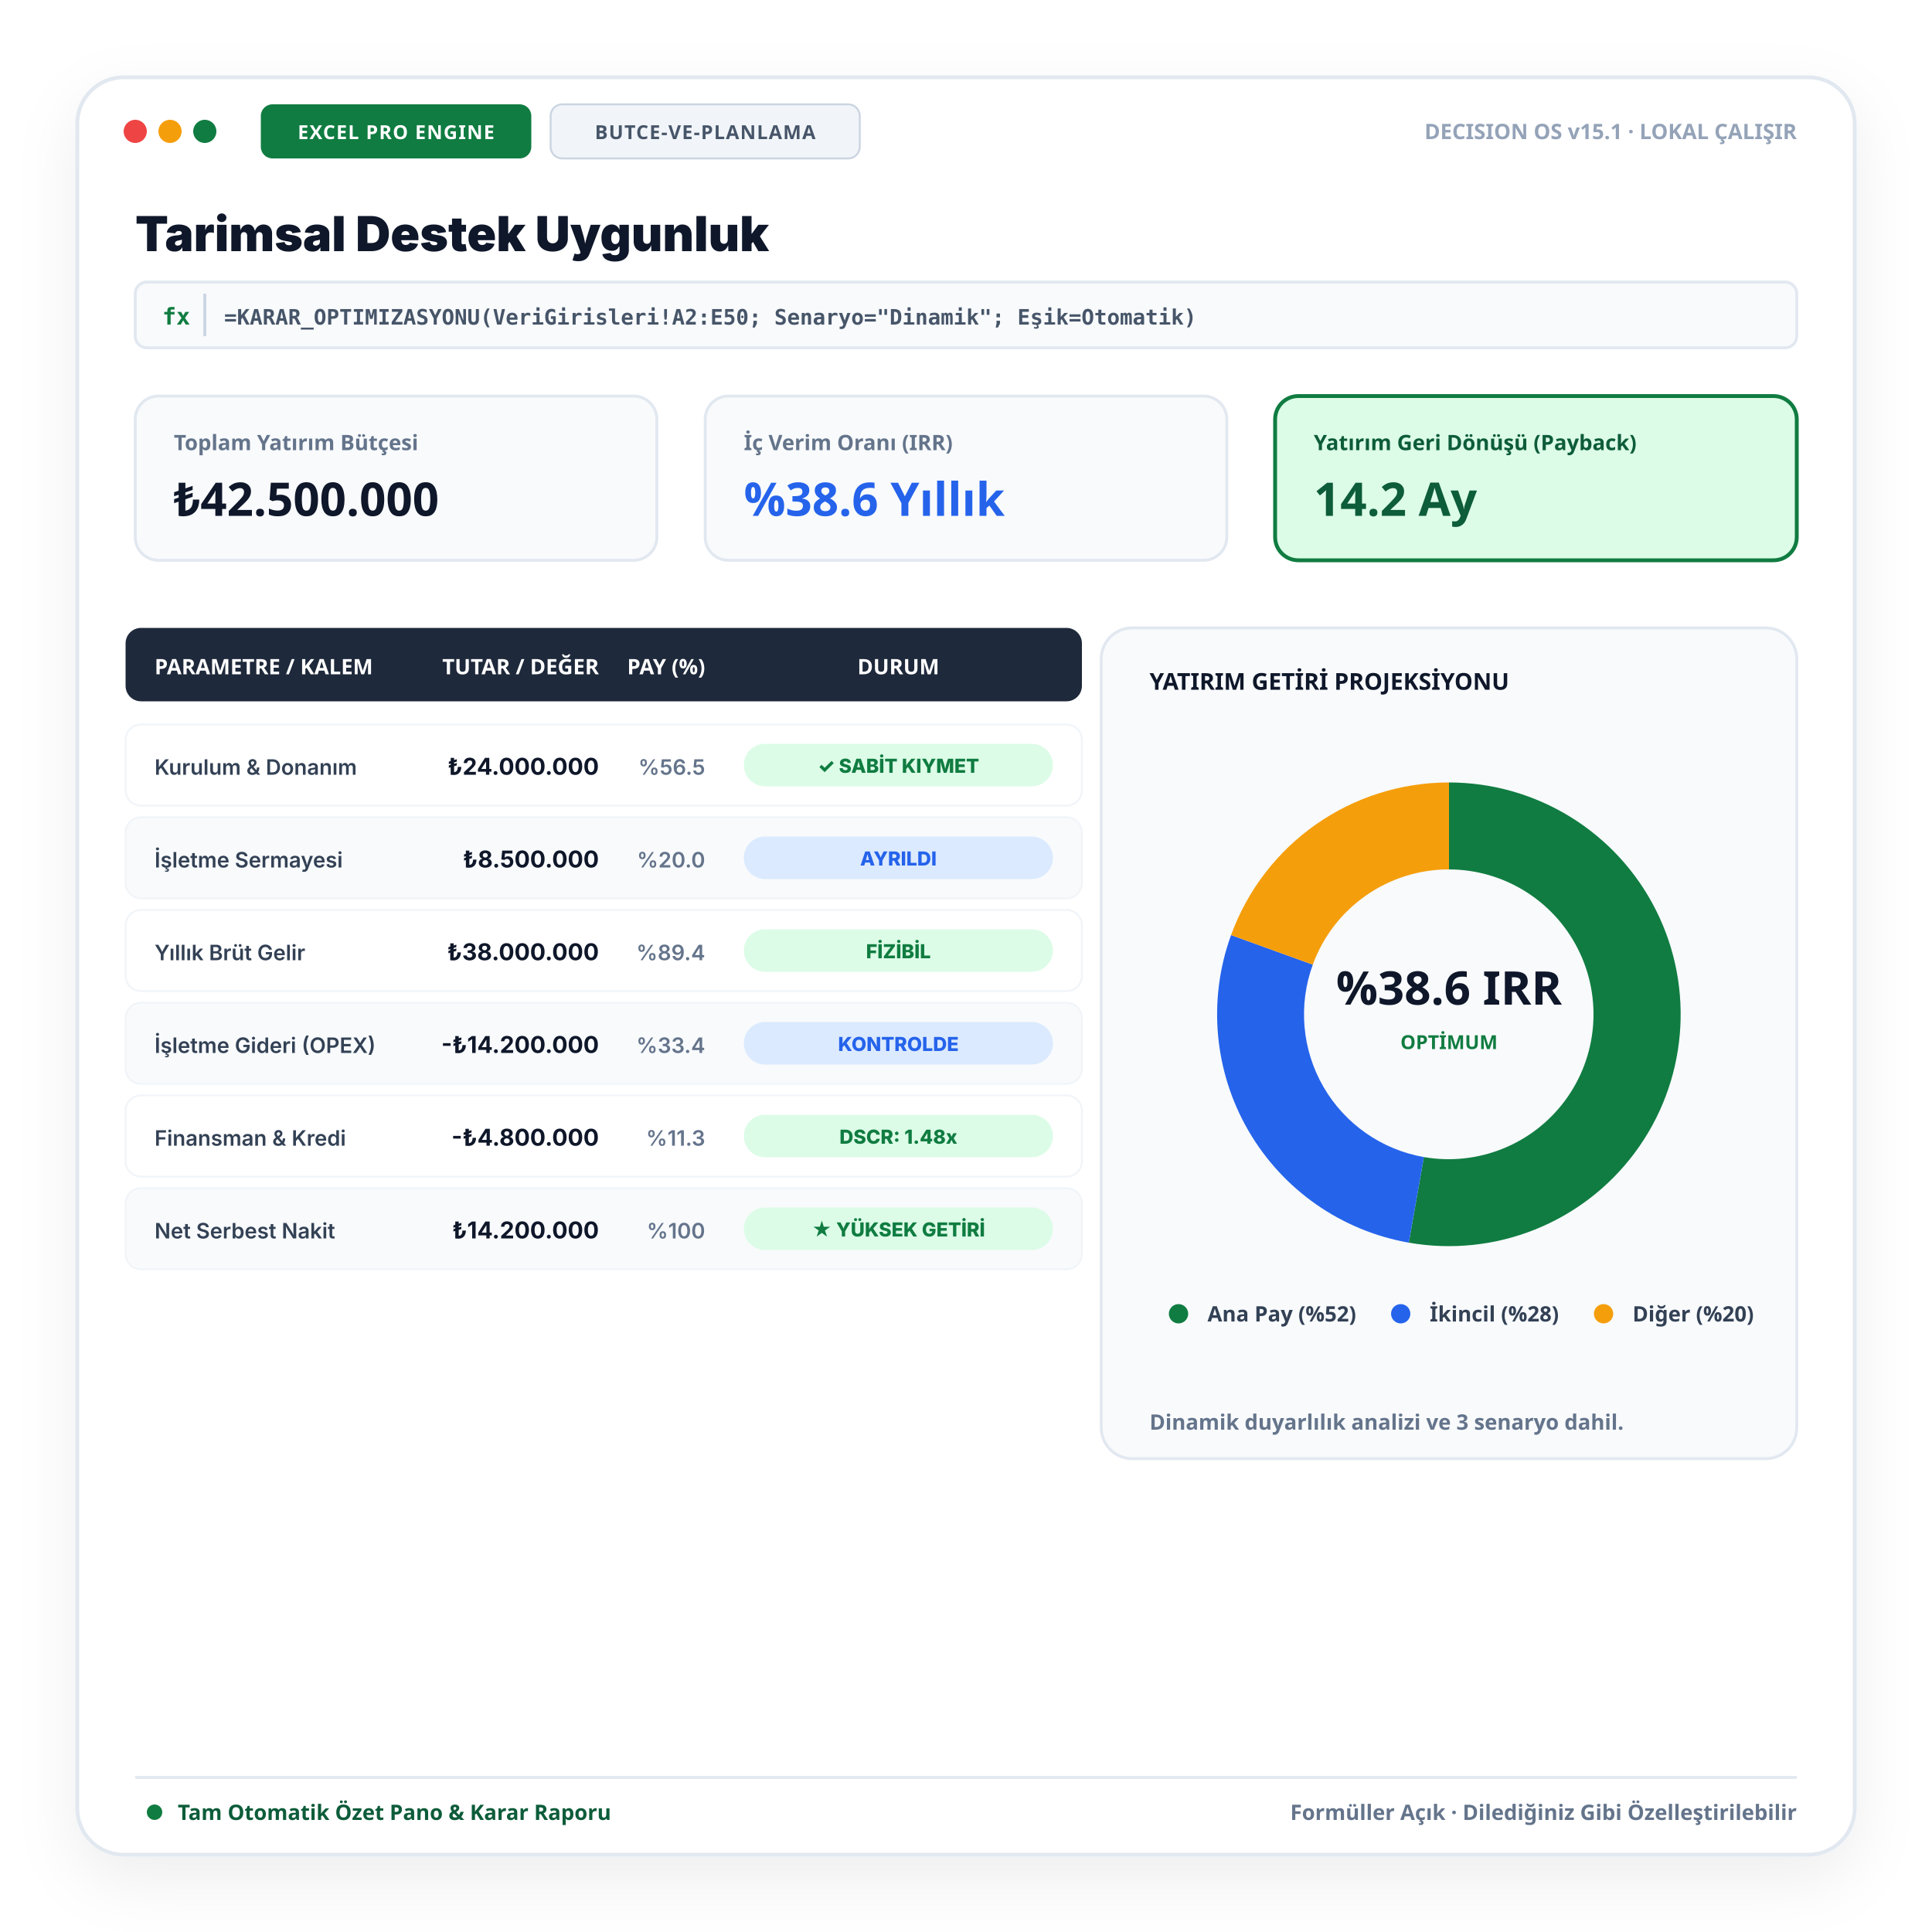
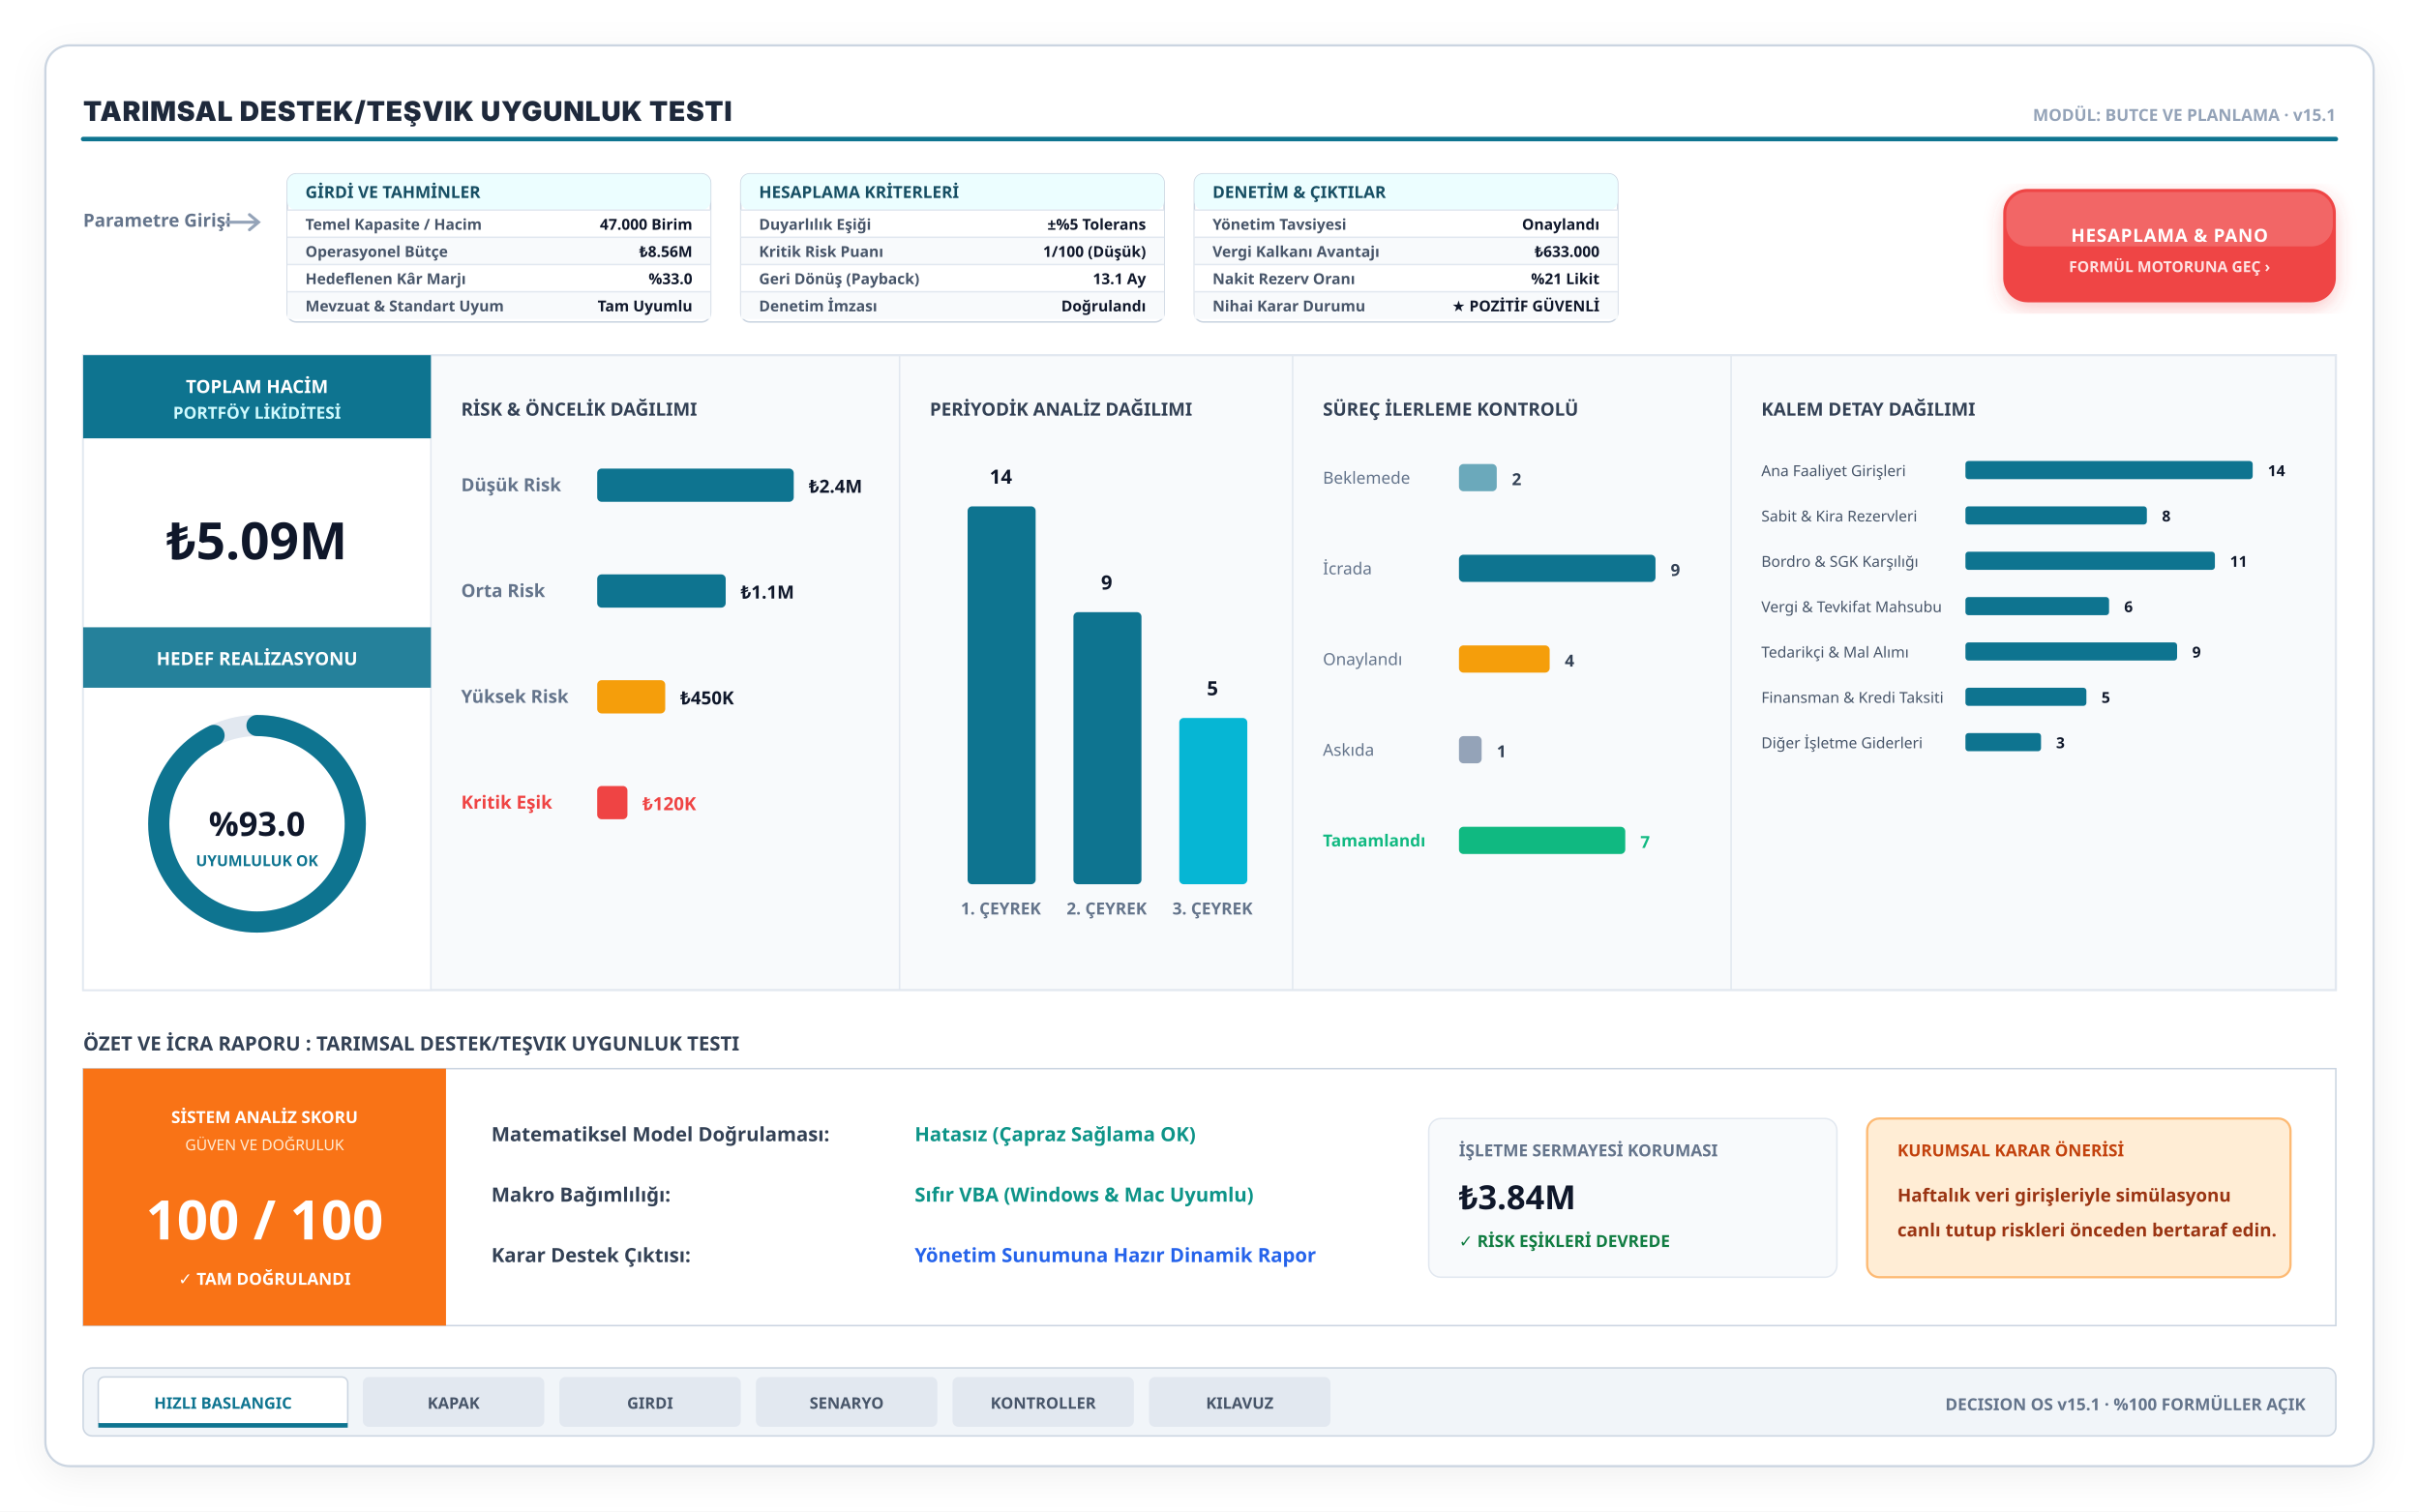
- <svg xmlns="http://www.w3.org/2000/svg" viewBox="0 0 1000 1000" width="100%" height="100%">
+ <svg xmlns="http://www.w3.org/2000/svg" viewBox="0 0 1600 1000" width="100%" height="100%">
  <defs>
-     <filter id="softCard" x="-10%" y="-10%" width="120%" height="120%">
-       <feDropShadow dx="0" dy="12" stdDeviation="16" flood-color="#0f172a" flood-opacity="0.07" />
+     <filter id="cardShadow" x="-5%" y="-5%" width="110%" height="110%">
+       <feDropShadow dx="0" dy="6" stdDeviation="12" flood-color="#0f172a" flood-opacity="0.06" />
+     </filter>
+     <filter id="btnShadow" x="-10%" y="-10%" width="120%" height="120%">
+       <feDropShadow dx="0" dy="4" stdDeviation="6" flood-color="#ef4444" flood-opacity="0.3" />
    </filter>
  </defs>
-   <rect width="1000" height="1000" fill="#ffffff" />
-   <rect x="40" y="40" width="920" height="920" rx="24" fill="#ffffff" stroke="#e2e8f0" stroke-width="2" filter="url(#softCard)" />
-   <g transform="translate(70, 68)">
-     <circle cx="0" cy="0" r="6" fill="#ef4444" />
-     <circle cx="18" cy="0" r="6" fill="#f59e0b" />
-     <circle cx="36" cy="0" r="6" fill="#107c41" />
-     <rect x="65" y="-14" width="140" height="28" rx="6" fill="#107c41" />
-     <text x="135" y="4" font-family="system-ui" font-size="10" font-weight="800" fill="#ffffff" text-anchor="middle" letter-spacing="0.5">EXCEL PRO ENGINE</text>
-     <rect x="215" y="-14" width="160" height="28" rx="6" fill="#f1f5f9" stroke="#cbd5e1" stroke-width="1" />
-     <text x="295" y="4" font-family="system-ui" font-size="10" font-weight="700" fill="#475569" text-anchor="middle" letter-spacing="0.5">BUTCE-VE-PLANLAMA</text>
-     <text x="860" y="4" font-family="system-ui" font-size="11" font-weight="700" fill="#94a3b8" text-anchor="end">DECISION OS v15.1 · LOKAL ÇALIŞIR</text>
-   </g>
-   <g transform="translate(70, 130)">
-     <text x="0" y="0" font-family="system-ui, -apple-system, sans-serif" font-size="25" font-weight="900" fill="#0f172a">Tarimsal Destek Uygunluk</text>
-     <rect x="0" y="16" width="860" height="34" rx="6" fill="#f8fafc" stroke="#e2e8f0" stroke-width="1.5" />
-     <text x="14" y="38" font-family="system-ui, monospace" font-size="12" font-weight="800" fill="#107c41">fx</text>
-     <line x1="36" y1="22" x2="36" y2="44" stroke="#cbd5e1" stroke-width="1.5" />
-     <text x="46" y="38" font-family="system-ui, monospace" font-size="11" font-weight="600" fill="#475569">=KARAR_OPTIMIZASYONU(VeriGirisleri!A2:E50; Senaryo="Dinamik"; Eşik=Otomatik)</text>
-   </g>
-   <g transform="translate(70, 205)">
-     <rect x="0" y="0" width="270" height="85" rx="12" fill="#f8fafc" stroke="#e2e8f0" stroke-width="1.5" />
-     <text x="20" y="28" font-family="system-ui" font-size="11" font-weight="700" fill="#64748b">Toplam Yatırım Bütçesi</text>
-     <text x="20" y="62" font-family="system-ui" font-size="24" font-weight="900" fill="#0f172a">₺42.500.000</text>
-     <rect x="295" y="0" width="270" height="85" rx="12" fill="#f8fafc" stroke="#e2e8f0" stroke-width="1.5" />
-     <text x="315" y="28" font-family="system-ui" font-size="11" font-weight="700" fill="#64748b">İç Verim Oranı (IRR)</text>
-     <text x="315" y="62" font-family="system-ui" font-size="24" font-weight="900" fill="#2563eb">%38.6 Yıllık</text>
-     <rect x="590" y="0" width="270" height="85" rx="12" fill="#dcfce7" stroke="#107c41" stroke-width="2" />
-     <text x="610" y="28" font-family="system-ui" font-size="11" font-weight="800" fill="#0d5c3a">Yatırım Geri Dönüşü (Payback)</text>
-     <text x="610" y="62" font-family="system-ui" font-size="24" font-weight="900" fill="#0d5c3a">14.2 Ay</text>
-   </g>
-   <rect x="65" y="325" width="495" height="38" rx="8" fill="#1e293b" />
-   <text x="80" y="349" font-family="system-ui" font-size="11" font-weight="800" fill="#ffffff">PARAMETRE / KALEM</text>
-   <text x="310" y="349" font-family="system-ui" font-size="11" font-weight="800" fill="#ffffff" text-anchor="end">TUTAR / DEĞER</text>
-   <text x="365" y="349" font-family="system-ui" font-size="11" font-weight="800" fill="#ffffff" text-anchor="end">PAY (%)</text>
-   <text x="465" y="349" font-family="system-ui" font-size="11" font-weight="800" fill="#ffffff" text-anchor="middle">DURUM</text>
-   <rect x="65" y="375" width="495" height="42" rx="8" fill="#ffffff" stroke="#f1f5f9" stroke-width="1" />
-   <text x="80" y="401" font-family="system-ui, -apple-system, sans-serif" font-size="11" font-weight="600" fill="#334155">Kurulum &amp; Donanım</text>
-   <text x="310" y="401" font-family="system-ui, -apple-system, sans-serif" font-size="12" font-weight="700" fill="#0f172a" text-anchor="end">₺24.000.000</text>
-   <text x="365" y="401" font-family="system-ui, -apple-system, sans-serif" font-size="11" font-weight="600" fill="#64748b" text-anchor="end">%56.5</text>
-   <rect x="385" y="385" width="160" height="22" rx="11" fill="#dcfce7" />
-   <text x="465" y="400" font-family="system-ui, -apple-system, sans-serif" font-size="10" font-weight="800" fill="#107c41" text-anchor="middle">✓ SABİT KIYMET</text>
-   <rect x="65" y="423" width="495" height="42" rx="8" fill="#f8fafc" stroke="#f1f5f9" stroke-width="1" />
-   <text x="80" y="449" font-family="system-ui, -apple-system, sans-serif" font-size="11" font-weight="600" fill="#334155">İşletme Sermayesi</text>
-   <text x="310" y="449" font-family="system-ui, -apple-system, sans-serif" font-size="12" font-weight="700" fill="#0f172a" text-anchor="end">₺8.500.000</text>
-   <text x="365" y="449" font-family="system-ui, -apple-system, sans-serif" font-size="11" font-weight="600" fill="#64748b" text-anchor="end">%20.0</text>
-   <rect x="385" y="433" width="160" height="22" rx="11" fill="#dbeafe" />
-   <text x="465" y="448" font-family="system-ui, -apple-system, sans-serif" font-size="10" font-weight="800" fill="#2563eb" text-anchor="middle">AYRILDI</text>
-   <rect x="65" y="471" width="495" height="42" rx="8" fill="#ffffff" stroke="#f1f5f9" stroke-width="1" />
-   <text x="80" y="497" font-family="system-ui, -apple-system, sans-serif" font-size="11" font-weight="600" fill="#334155">Yıllık Brüt Gelir</text>
-   <text x="310" y="497" font-family="system-ui, -apple-system, sans-serif" font-size="12" font-weight="700" fill="#0f172a" text-anchor="end">₺38.000.000</text>
-   <text x="365" y="497" font-family="system-ui, -apple-system, sans-serif" font-size="11" font-weight="600" fill="#64748b" text-anchor="end">%89.4</text>
-   <rect x="385" y="481" width="160" height="22" rx="11" fill="#dcfce7" />
-   <text x="465" y="496" font-family="system-ui, -apple-system, sans-serif" font-size="10" font-weight="800" fill="#107c41" text-anchor="middle">FİZİBİL</text>
-   <rect x="65" y="519" width="495" height="42" rx="8" fill="#f8fafc" stroke="#f1f5f9" stroke-width="1" />
-   <text x="80" y="545" font-family="system-ui, -apple-system, sans-serif" font-size="11" font-weight="600" fill="#334155">İşletme Gideri (OPEX)</text>
-   <text x="310" y="545" font-family="system-ui, -apple-system, sans-serif" font-size="12" font-weight="700" fill="#0f172a" text-anchor="end">-₺14.200.000</text>
-   <text x="365" y="545" font-family="system-ui, -apple-system, sans-serif" font-size="11" font-weight="600" fill="#64748b" text-anchor="end">%33.4</text>
-   <rect x="385" y="529" width="160" height="22" rx="11" fill="#dbeafe" />
-   <text x="465" y="544" font-family="system-ui, -apple-system, sans-serif" font-size="10" font-weight="800" fill="#2563eb" text-anchor="middle">KONTROLDE</text>
-   <rect x="65" y="567" width="495" height="42" rx="8" fill="#ffffff" stroke="#f1f5f9" stroke-width="1" />
-   <text x="80" y="593" font-family="system-ui, -apple-system, sans-serif" font-size="11" font-weight="600" fill="#334155">Finansman &amp; Kredi</text>
-   <text x="310" y="593" font-family="system-ui, -apple-system, sans-serif" font-size="12" font-weight="700" fill="#0f172a" text-anchor="end">-₺4.800.000</text>
-   <text x="365" y="593" font-family="system-ui, -apple-system, sans-serif" font-size="11" font-weight="600" fill="#64748b" text-anchor="end">%11.3</text>
-   <rect x="385" y="577" width="160" height="22" rx="11" fill="#dcfce7" />
-   <text x="465" y="592" font-family="system-ui, -apple-system, sans-serif" font-size="10" font-weight="800" fill="#107c41" text-anchor="middle">DSCR: 1.48x</text>
-   <rect x="65" y="615" width="495" height="42" rx="8" fill="#f8fafc" stroke="#f1f5f9" stroke-width="1" />
-   <text x="80" y="641" font-family="system-ui, -apple-system, sans-serif" font-size="11" font-weight="600" fill="#334155">Net Serbest Nakit</text>
-   <text x="310" y="641" font-family="system-ui, -apple-system, sans-serif" font-size="12" font-weight="700" fill="#0f172a" text-anchor="end">₺14.200.000</text>
-   <text x="365" y="641" font-family="system-ui, -apple-system, sans-serif" font-size="11" font-weight="600" fill="#64748b" text-anchor="end">%100</text>
-   <rect x="385" y="625" width="160" height="22" rx="11" fill="#dcfce7" />
-   <text x="465" y="640" font-family="system-ui, -apple-system, sans-serif" font-size="10" font-weight="800" fill="#107c41" text-anchor="middle">★ YÜKSEK GETİRİ</text>
-   <g transform="translate(570, 325)">
-     <rect width="360" height="430" rx="16" fill="#f8fafc" stroke="#e2e8f0" stroke-width="1.5" />
-     <text x="25" y="32" font-family="system-ui" font-size="12" font-weight="800" fill="#0f172a">YATIRIM GETİRİ PROJEKSİYONU</text>
-     <path d="M 159.2 318.2 A 120 120 0 1 0 180.0 80.0 L 180.0 125.0 A 75 75 0 1 1 167.0 273.9 Z" fill="#107c41" />
-     <path d="M 67.2 159.0 A 120 120 0 0 0 159.2 318.2 L 167.0 273.9 A 75 75 0 0 1 109.5 174.3 Z" fill="#2563eb" />
-     <path d="M 180.0 80.0 A 120 120 0 0 0 67.2 159.0 L 109.5 174.3 A 75 75 0 0 1 180.0 125.0 Z" fill="#f59e0b" />
-     <text x="180" y="195" font-family="system-ui" font-size="24" font-weight="900" fill="#0f172a" text-anchor="middle">%38.6 IRR</text>
-     <text x="180" y="218" font-family="system-ui" font-size="10" font-weight="800" fill="#107c41" text-anchor="middle">OPTİMUM</text>
-     <g transform="translate(30, 345)">
-       <circle cx="10" cy="10" r="5" fill="#107c41" />
-       <text x="25" y="14" font-family="system-ui" font-size="11" font-weight="600" fill="#334155">Ana Pay (%52)</text>
-       <circle cx="125" cy="10" r="5" fill="#2563eb" />
-       <text x="140" y="14" font-family="system-ui" font-size="11" font-weight="600" fill="#334155">İkincil (%28)</text>
-       <circle cx="230" cy="10" r="5" fill="#f59e0b" />
-       <text x="245" y="14" font-family="system-ui" font-size="11" font-weight="600" fill="#334155">Diğer (%20)</text>
-     </g>
-     <text x="25" y="415" font-family="system-ui" font-size="11" font-weight="600" fill="#64748b">Dinamik duyarlılık analizi ve 3 senaryo dahil.</text>
-   </g>
-   <g transform="translate(70, 920)">
-     <line x1="0" y1="0" x2="860" y2="0" stroke="#e2e8f0" stroke-width="1.5" />
-     <circle cx="10" cy="18" r="4" fill="#107c41" />
-     <text x="22" y="22" font-family="system-ui" font-size="11" font-weight="700" fill="#0d5c3a">Tam Otomatik Özet Pano &amp; Karar Raporu</text>
-     <text x="860" y="22" font-family="system-ui" font-size="11" font-weight="600" fill="#64748b" text-anchor="end">Formüller Açık · Dilediğiniz Gibi Özelleştirilebilir</text>
+   <rect width="1600" height="1000" fill="#ffffff" />
+   <rect x="30" y="30" width="1540" height="940" rx="16" fill="#ffffff" stroke="#cbd5e1" stroke-width="1.5" filter="url(#cardShadow)" />
+   <g transform="translate(55, 60)">
+     <text x="0" y="20" font-family="system-ui, -apple-system, sans-serif" font-size="18" font-weight="900" fill="#1e293b" letter-spacing="0.5">TARIMSAL DESTEK/TEŞVIK UYGUNLUK TESTI</text>
+     <text x="1490" y="20" font-family="system-ui" font-size="11" font-weight="700" fill="#94a3b8" text-anchor="end">MODÜL: BUTCE VE PLANLAMA · v15.1</text>
+     <line x1="0" y1="32" x2="1490" y2="32" stroke="#0e7490" stroke-width="3" stroke-linecap="round" />
+   </g>
+   <g transform="translate(55, 115)">
+     <text x="0" y="35" font-family="system-ui, sans-serif" font-size="12" font-weight="700" fill="#64748b">Parametre Girişi</text>
+     <path d="M 95 32 L 115 32 M 110 27 L 116 32 L 110 37" stroke="#94a3b8" stroke-width="2" fill="none" stroke-linecap="round" />
+     <g transform="translate(135, 0)">
+       <rect width="280" height="98" rx="6" fill="#ffffff" stroke="#cbd5e1" stroke-width="1" />
+       <rect width="280" height="24" rx="6" fill="#ecfeff" />
+       <text x="12" y="16" font-family="system-ui" font-size="11" font-weight="800" fill="#164e63">GİRDİ VE TAHMİNLER</text>
+       <rect x="0" y="24" width="280" height="18" fill="#ffffff" />
+       <line x1="0" y1="24" x2="280" y2="24" stroke="#e2e8f0" stroke-width="1" />
+       <text x="12" y="37" font-family="system-ui" font-size="10" font-weight="600" fill="#475569">Temel Kapasite / Hacim</text>
+       <text x="268" y="37" font-family="system-ui" font-size="10" font-weight="700" fill="#0f172a" text-anchor="end">47.000 Birim</text>
+       <rect x="0" y="42" width="280" height="18" fill="#f8fafc" />
+       <line x1="0" y1="42" x2="280" y2="42" stroke="#e2e8f0" stroke-width="1" />
+       <text x="12" y="55" font-family="system-ui" font-size="10" font-weight="600" fill="#475569">Operasyonel Bütçe</text>
+       <text x="268" y="55" font-family="system-ui" font-size="10" font-weight="700" fill="#0f172a" text-anchor="end">₺8.56M</text>
+       <rect x="0" y="60" width="280" height="18" fill="#ffffff" />
+       <line x1="0" y1="60" x2="280" y2="60" stroke="#e2e8f0" stroke-width="1" />
+       <text x="12" y="73" font-family="system-ui" font-size="10" font-weight="600" fill="#475569">Hedeflenen Kâr Marjı</text>
+       <text x="268" y="73" font-family="system-ui" font-size="10" font-weight="700" fill="#0f172a" text-anchor="end">%33.0</text>
+       <rect x="0" y="78" width="280" height="18" fill="#f8fafc" />
+       <line x1="0" y1="78" x2="280" y2="78" stroke="#e2e8f0" stroke-width="1" />
+       <text x="12" y="91" font-family="system-ui" font-size="10" font-weight="600" fill="#475569">Mevzuat &amp; Standart Uyum</text>
+       <text x="268" y="91" font-family="system-ui" font-size="10" font-weight="700" fill="#0f172a" text-anchor="end">Tam Uyumlu</text>
+     </g>
+     <g transform="translate(435, 0)">
+       <rect width="280" height="98" rx="6" fill="#ffffff" stroke="#cbd5e1" stroke-width="1" />
+       <rect width="280" height="24" rx="6" fill="#ecfeff" />
+       <text x="12" y="16" font-family="system-ui" font-size="11" font-weight="800" fill="#164e63">HESAPLAMA KRİTERLERİ</text>
+       <rect x="0" y="24" width="280" height="18" fill="#ffffff" />
+       <line x1="0" y1="24" x2="280" y2="24" stroke="#e2e8f0" stroke-width="1" />
+       <text x="12" y="37" font-family="system-ui" font-size="10" font-weight="600" fill="#475569">Duyarlılık Eşiği</text>
+       <text x="268" y="37" font-family="system-ui" font-size="10" font-weight="700" fill="#0f172a" text-anchor="end">±%5 Tolerans</text>
+       <rect x="0" y="42" width="280" height="18" fill="#f8fafc" />
+       <line x1="0" y1="42" x2="280" y2="42" stroke="#e2e8f0" stroke-width="1" />
+       <text x="12" y="55" font-family="system-ui" font-size="10" font-weight="600" fill="#475569">Kritik Risk Puanı</text>
+       <text x="268" y="55" font-family="system-ui" font-size="10" font-weight="700" fill="#0f172a" text-anchor="end">1/100 (Düşük)</text>
+       <rect x="0" y="60" width="280" height="18" fill="#ffffff" />
+       <line x1="0" y1="60" x2="280" y2="60" stroke="#e2e8f0" stroke-width="1" />
+       <text x="12" y="73" font-family="system-ui" font-size="10" font-weight="600" fill="#475569">Geri Dönüş (Payback)</text>
+       <text x="268" y="73" font-family="system-ui" font-size="10" font-weight="700" fill="#0f172a" text-anchor="end">13.1 Ay</text>
+       <rect x="0" y="78" width="280" height="18" fill="#f8fafc" />
+       <line x1="0" y1="78" x2="280" y2="78" stroke="#e2e8f0" stroke-width="1" />
+       <text x="12" y="91" font-family="system-ui" font-size="10" font-weight="600" fill="#475569">Denetim İmzası</text>
+       <text x="268" y="91" font-family="system-ui" font-size="10" font-weight="700" fill="#0f172a" text-anchor="end">Doğrulandı</text>
+     </g>
+     <g transform="translate(735, 0)">
+       <rect width="280" height="98" rx="6" fill="#ffffff" stroke="#cbd5e1" stroke-width="1" />
+       <rect width="280" height="24" rx="6" fill="#ecfeff" />
+       <text x="12" y="16" font-family="system-ui" font-size="11" font-weight="800" fill="#164e63">DENETİM &amp; ÇIKTILAR</text>
+       <rect x="0" y="24" width="280" height="18" fill="#ffffff" />
+       <line x1="0" y1="24" x2="280" y2="24" stroke="#e2e8f0" stroke-width="1" />
+       <text x="12" y="37" font-family="system-ui" font-size="10" font-weight="600" fill="#475569">Yönetim Tavsiyesi</text>
+       <text x="268" y="37" font-family="system-ui" font-size="10" font-weight="700" fill="#0f172a" text-anchor="end">Onaylandı</text>
+       <rect x="0" y="42" width="280" height="18" fill="#f8fafc" />
+       <line x1="0" y1="42" x2="280" y2="42" stroke="#e2e8f0" stroke-width="1" />
+       <text x="12" y="55" font-family="system-ui" font-size="10" font-weight="600" fill="#475569">Vergi Kalkanı Avantajı</text>
+       <text x="268" y="55" font-family="system-ui" font-size="10" font-weight="700" fill="#0f172a" text-anchor="end">₺633.000</text>
+       <rect x="0" y="60" width="280" height="18" fill="#ffffff" />
+       <line x1="0" y1="60" x2="280" y2="60" stroke="#e2e8f0" stroke-width="1" />
+       <text x="12" y="73" font-family="system-ui" font-size="10" font-weight="600" fill="#475569">Nakit Rezerv Oranı</text>
+       <text x="268" y="73" font-family="system-ui" font-size="10" font-weight="700" fill="#0f172a" text-anchor="end">%21 Likit</text>
+       <rect x="0" y="78" width="280" height="18" fill="#f8fafc" />
+       <line x1="0" y1="78" x2="280" y2="78" stroke="#e2e8f0" stroke-width="1" />
+       <text x="12" y="91" font-family="system-ui" font-size="10" font-weight="600" fill="#475569">Nihai Karar Durumu</text>
+       <text x="268" y="91" font-family="system-ui" font-size="10" font-weight="700" fill="#0f172a" text-anchor="end">★ POZİTİF GÜVENLİ</text>
+     </g>
+     <g transform="translate(1270, 10)" filter="url(#btnShadow)">
+       <rect width="220" height="75" rx="16" fill="#ef4444" />
+       <rect x="2" y="2" width="216" height="36" rx="14" fill="#ffffff" fill-opacity="0.18" />
+       <text x="110" y="35" font-family="system-ui, sans-serif" font-size="12" font-weight="900" fill="#ffffff" text-anchor="middle" letter-spacing="0.5">HESAPLAMA &amp; PANO</text>
+       <text x="110" y="55" font-family="system-ui, sans-serif" font-size="10" font-weight="700" fill="#fee2e2" text-anchor="middle">FORMÜL MOTORUNA GEÇ ›</text>
+     </g>
+   </g>
+   <g transform="translate(55, 235)">
+     <rect width="1490" height="420" fill="#f8fafc" stroke="#e2e8f0" stroke-width="1.5" />
+     <g transform="translate(0, 0)">
+       <rect width="230" height="420" fill="#ffffff" stroke="#e2e8f0" stroke-width="1" />
+       <rect width="230" height="55" fill="#0e7490" />
+       <text x="115" y="25" font-family="system-ui" font-size="12" font-weight="800" fill="#ffffff" text-anchor="middle">TOPLAM HACİM</text>
+       <text x="115" y="42" font-family="system-ui" font-size="11" font-weight="600" fill="#cffafe" text-anchor="middle">PORTFÖY LİKİDİTESİ</text>
+       <text x="115" y="135" font-family="system-ui" font-size="34" font-weight="900" fill="#0f172a" text-anchor="middle">₺5.09M</text>
+       <rect y="180" width="230" height="40" fill="#0e7490" fill-opacity="0.9" />
+       <text x="115" y="205" font-family="system-ui" font-size="12" font-weight="800" fill="#ffffff" text-anchor="middle">HEDEF REALİZASYONU</text>
+       <g transform="translate(115, 310)">
+         <circle cx="0" cy="0" r="65" fill="none" stroke="#e2e8f0" stroke-width="14" />
+         <circle cx="0" cy="0" r="65" fill="none" stroke="#0e7490" stroke-width="14" stroke-dasharray="408" stroke-dashoffset="29" stroke-linecap="round" transform="rotate(-90)" />
+         <text x="0" y="8" font-family="system-ui" font-size="22" font-weight="900" fill="#0f172a" text-anchor="middle">%93.0</text>
+         <text x="0" y="28" font-family="system-ui" font-size="10" font-weight="700" fill="#0e7490" text-anchor="middle">UYUMLULUK OK</text>
+       </g>
+     </g>
+     <g transform="translate(250, 20)">
+       <text x="0" y="20" font-family="system-ui" font-size="12" font-weight="800" fill="#334155">RİSK &amp; ÖNCELİK DAĞILIMI</text>
+       <text x="0" y="70" font-family="system-ui" font-size="12" font-weight="600" fill="#64748b">Düşük Risk</text>
+       <rect x="90" y="55" width="130" height="22" rx="3" fill="#0e7490" />
+       <text x="230" y="71" font-family="system-ui" font-size="12" font-weight="800" fill="#0f172a">₺2.4M</text>
+       <text x="0" y="140" font-family="system-ui" font-size="12" font-weight="600" fill="#64748b">Orta Risk</text>
+       <rect x="90" y="125" width="85" height="22" rx="3" fill="#0e7490" />
+       <text x="185" y="141" font-family="system-ui" font-size="12" font-weight="800" fill="#0f172a">₺1.1M</text>
+       <text x="0" y="210" font-family="system-ui" font-size="12" font-weight="600" fill="#64748b">Yüksek Risk</text>
+       <rect x="90" y="195" width="45" height="22" rx="3" fill="#f59e0b" />
+       <text x="145" y="211" font-family="system-ui" font-size="12" font-weight="800" fill="#0f172a">₺450K</text>
+       <text x="0" y="280" font-family="system-ui" font-size="12" font-weight="700" fill="#ef4444">Kritik Eşik</text>
+       <rect x="90" y="265" width="20" height="22" rx="3" fill="#ef4444" />
+       <text x="120" y="281" font-family="system-ui" font-size="12" font-weight="800" fill="#ef4444">₺120K</text>
+     </g>
+     <g transform="translate(560, 20)">
+       <line x1="-20" y1="-20" x2="-20" y2="400" stroke="#e2e8f0" stroke-width="1" />
+       <text x="0" y="20" font-family="system-ui" font-size="12" font-weight="800" fill="#334155">PERİYODİK ANALİZ DAĞILIMI</text>
+       <rect x="25" y="80" width="45" height="250" rx="3" fill="#0e7490" />
+       <text x="47" y="65" font-family="system-ui" font-size="13" font-weight="900" fill="#0f172a" text-anchor="middle">14</text>
+       <text x="47" y="350" font-family="system-ui" font-size="11" font-weight="700" fill="#64748b" text-anchor="middle">1. ÇEYREK</text>
+       <rect x="95" y="150" width="45" height="180" rx="3" fill="#0e7490" />
+       <text x="117" y="135" font-family="system-ui" font-size="13" font-weight="900" fill="#0f172a" text-anchor="middle">9</text>
+       <text x="117" y="350" font-family="system-ui" font-size="11" font-weight="700" fill="#64748b" text-anchor="middle">2. ÇEYREK</text>
+       <rect x="165" y="220" width="45" height="110" rx="3" fill="#06b6d4" />
+       <text x="187" y="205" font-family="system-ui" font-size="13" font-weight="900" fill="#0f172a" text-anchor="middle">5</text>
+       <text x="187" y="350" font-family="system-ui" font-size="11" font-weight="700" fill="#64748b" text-anchor="middle">3. ÇEYREK</text>
+     </g>
+     <g transform="translate(820, 20)">
+       <line x1="-20" y1="-20" x2="-20" y2="400" stroke="#e2e8f0" stroke-width="1" />
+       <text x="0" y="20" font-family="system-ui" font-size="12" font-weight="800" fill="#334155">SÜREÇ İLERLEME KONTROLÜ</text>
+       <text x="0" y="65" font-family="system-ui" font-size="11" fill="#64748b">Beklemede</text>
+       <rect x="90" y="52" width="25" height="18" rx="3" fill="#0e7490" fill-opacity="0.6" />
+       <text x="125" y="66" font-family="system-ui" font-size="11" font-weight="800" fill="#334155">2</text>
+       <text x="0" y="125" font-family="system-ui" font-size="11" fill="#64748b">İcrada</text>
+       <rect x="90" y="112" width="130" height="18" rx="3" fill="#0e7490" />
+       <text x="230" y="126" font-family="system-ui" font-size="11" font-weight="800" fill="#334155">9</text>
+       <text x="0" y="185" font-family="system-ui" font-size="11" fill="#64748b">Onaylandı</text>
+       <rect x="90" y="172" width="60" height="18" rx="3" fill="#f59e0b" />
+       <text x="160" y="186" font-family="system-ui" font-size="11" font-weight="800" fill="#334155">4</text>
+       <text x="0" y="245" font-family="system-ui" font-size="11" fill="#64748b">Askıda</text>
+       <rect x="90" y="232" width="15" height="18" rx="3" fill="#94a3b8" />
+       <text x="115" y="246" font-family="system-ui" font-size="11" font-weight="800" fill="#334155">1</text>
+       <text x="0" y="305" font-family="system-ui" font-size="11" font-weight="700" fill="#10b981">Tamamlandı</text>
+       <rect x="90" y="292" width="110" height="18" rx="3" fill="#10b981" />
+       <text x="210" y="306" font-family="system-ui" font-size="11" font-weight="800" fill="#10b981">7</text>
+     </g>
+     <g transform="translate(1110, 20)">
+       <line x1="-20" y1="-20" x2="-20" y2="400" stroke="#e2e8f0" stroke-width="1" />
+       <text x="0" y="20" font-family="system-ui" font-size="12" font-weight="800" fill="#334155">KALEM DETAY DAĞILIMI</text>
+       <g transform="translate(0, 45)">
+         <text x="0" y="15" font-family="system-ui" font-size="10" fill="#475569">Ana Faaliyet Girişleri</text>
+         <rect x="135" y="5" width="190" height="12" rx="2" fill="#0e7490" />
+         <text x="335" y="15" font-family="system-ui" font-size="10" font-weight="800" fill="#0f172a">14</text>
+         <text x="0" y="45" font-family="system-ui" font-size="10" fill="#475569">Sabit &amp; Kira Rezervleri</text>
+         <rect x="135" y="35" width="120" height="12" rx="2" fill="#0e7490" />
+         <text x="265" y="45" font-family="system-ui" font-size="10" font-weight="800" fill="#0f172a">8</text>
+         <text x="0" y="75" font-family="system-ui" font-size="10" fill="#475569">Bordro &amp; SGK Karşılığı</text>
+         <rect x="135" y="65" width="165" height="12" rx="2" fill="#0e7490" />
+         <text x="310" y="75" font-family="system-ui" font-size="10" font-weight="800" fill="#0f172a">11</text>
+         <text x="0" y="105" font-family="system-ui" font-size="10" fill="#475569">Vergi &amp; Tevkifat Mahsubu</text>
+         <rect x="135" y="95" width="95" height="12" rx="2" fill="#0e7490" />
+         <text x="240" y="105" font-family="system-ui" font-size="10" font-weight="800" fill="#0f172a">6</text>
+         <text x="0" y="135" font-family="system-ui" font-size="10" fill="#475569">Tedarikçi &amp; Mal Alımı</text>
+         <rect x="135" y="125" width="140" height="12" rx="2" fill="#0e7490" />
+         <text x="285" y="135" font-family="system-ui" font-size="10" font-weight="800" fill="#0f172a">9</text>
+         <text x="0" y="165" font-family="system-ui" font-size="10" fill="#475569">Finansman &amp; Kredi Taksiti</text>
+         <rect x="135" y="155" width="80" height="12" rx="2" fill="#0e7490" />
+         <text x="225" y="165" font-family="system-ui" font-size="10" font-weight="800" fill="#0f172a">5</text>
+         <text x="0" y="195" font-family="system-ui" font-size="10" fill="#475569">Diğer İşletme Giderleri</text>
+         <rect x="135" y="185" width="50" height="12" rx="2" fill="#0e7490" />
+         <text x="195" y="195" font-family="system-ui" font-size="10" font-weight="800" fill="#0f172a">3</text>
+       </g>
+     </g>
+   </g>
+   <g transform="translate(55, 675)">
+     <text x="0" y="20" font-family="system-ui" font-size="13" font-weight="800" fill="#334155">ÖZET VE İCRA RAPORU : TARIMSAL DESTEK/TEŞVIK UYGUNLUK TESTI</text>
+     <rect x="0" y="32" width="1490" height="170" fill="#ffffff" stroke="#cbd5e1" stroke-width="1" />
+     <rect x="0" y="32" width="240" height="170" fill="#f97316" />
+     <text x="120" y="68" font-family="system-ui" font-size="11" font-weight="800" fill="#ffffff" text-anchor="middle">SİSTEM ANALİZ SKORU</text>
+     <text x="120" y="86" font-family="system-ui" font-size="10" fill="#ffedd5" text-anchor="middle">GÜVEN VE DOĞRULUK</text>
+     <text x="120" y="145" font-family="system-ui" font-size="36" font-weight="900" fill="#ffffff" text-anchor="middle">100 / 100</text>
+     <text x="120" y="175" font-family="system-ui" font-size="11" font-weight="700" fill="#ffffff" text-anchor="middle">✓ TAM DOĞRULANDI</text>
+     <g transform="translate(270, 55)">
+       <text x="0" y="25" font-family="system-ui" font-size="13" font-weight="700" fill="#334155">Matematiksel Model Doğrulaması:</text>
+       <text x="280" y="25" font-family="system-ui" font-size="13" font-weight="800" fill="#0d9488">Hatasız (Çapraz Sağlama OK)</text>
+       <text x="0" y="65" font-family="system-ui" font-size="13" font-weight="700" fill="#334155">Makro Bağımlılığı:</text>
+       <text x="280" y="65" font-family="system-ui" font-size="13" font-weight="800" fill="#0d9488">Sıfır VBA (Windows &amp; Mac Uyumlu)</text>
+       <text x="0" y="105" font-family="system-ui" font-size="13" font-weight="700" fill="#334155">Karar Destek Çıktısı:</text>
+       <text x="280" y="105" font-family="system-ui" font-size="13" font-weight="800" fill="#2563eb">Yönetim Sunumuna Hazır Dinamik Rapor</text>
+       <rect x="620" y="10" width="270" height="105" rx="8" fill="#f8fafc" stroke="#e2e8f0" stroke-width="1" />
+       <text x="640" y="35" font-family="system-ui" font-size="11" font-weight="700" fill="#64748b">İŞLETME SERMAYESİ KORUMASI</text>
+       <text x="640" y="70" font-family="system-ui" font-size="22" font-weight="900" fill="#0f172a">₺3.84M</text>
+       <text x="640" y="95" font-family="system-ui" font-size="11" font-weight="800" fill="#107c41">✓ RİSK EŞİKLERİ DEVREDE</text>
+       <rect x="910" y="10" width="280" height="105" rx="8" fill="#ffedd5" stroke="#fdba74" stroke-width="1.5" />
+       <text x="930" y="35" font-family="system-ui" font-size="11" font-weight="800" fill="#c2410c">KURUMSAL KARAR ÖNERİSİ</text>
+       <text x="930" y="65" font-family="system-ui" font-size="12" font-weight="800" fill="#9a3412">Haftalık veri girişleriyle simülasyonu</text>
+       <text x="930" y="88" font-family="system-ui" font-size="12" font-weight="800" fill="#9a3412">canlı tutup riskleri önceden bertaraf edin.</text>
+     </g>
+   </g>
+   <g transform="translate(55, 905)">
+     <rect width="1490" height="45" rx="6" fill="#f1f5f9" stroke="#cbd5e1" stroke-width="1" />
+     <rect x="10" y="6" width="165" height="33" rx="4" fill="#ffffff" stroke="#cbd5e1" stroke-width="1" />
+     <line x1="10" y1="38" x2="175" y2="38" stroke="#0e7490" stroke-width="3" />
+     <text x="92.5" y="27" font-family="system-ui" font-size="10.5" font-weight="800" fill="#0e7490" text-anchor="middle">HIZLI BASLANGIC</text>
+     <rect x="185" y="6" width="120" height="33" rx="4" fill="#e2e8f0" />
+     <text x="245" y="27" font-family="system-ui" font-size="10.5" font-weight="700" fill="#475569" text-anchor="middle">KAPAK</text>
+     <rect x="315" y="6" width="120" height="33" rx="4" fill="#e2e8f0" />
+     <text x="375" y="27" font-family="system-ui" font-size="10.5" font-weight="700" fill="#475569" text-anchor="middle">GIRDI</text>
+     <rect x="445" y="6" width="120" height="33" rx="4" fill="#e2e8f0" />
+     <text x="505" y="27" font-family="system-ui" font-size="10.5" font-weight="700" fill="#475569" text-anchor="middle">SENARYO</text>
+     <rect x="575" y="6" width="120" height="33" rx="4" fill="#e2e8f0" />
+     <text x="635" y="27" font-family="system-ui" font-size="10.5" font-weight="700" fill="#475569" text-anchor="middle">KONTROLLER</text>
+     <rect x="705" y="6" width="120" height="33" rx="4" fill="#e2e8f0" />
+     <text x="765" y="27" font-family="system-ui" font-size="10.5" font-weight="700" fill="#475569" text-anchor="middle">KILAVUZ</text>
+     <text x="1470" y="28" font-family="system-ui" font-size="11" font-weight="800" fill="#64748b" text-anchor="end">DECISION OS v15.1 · %100 FORMÜLLER AÇIK</text>
  </g>
</svg>
